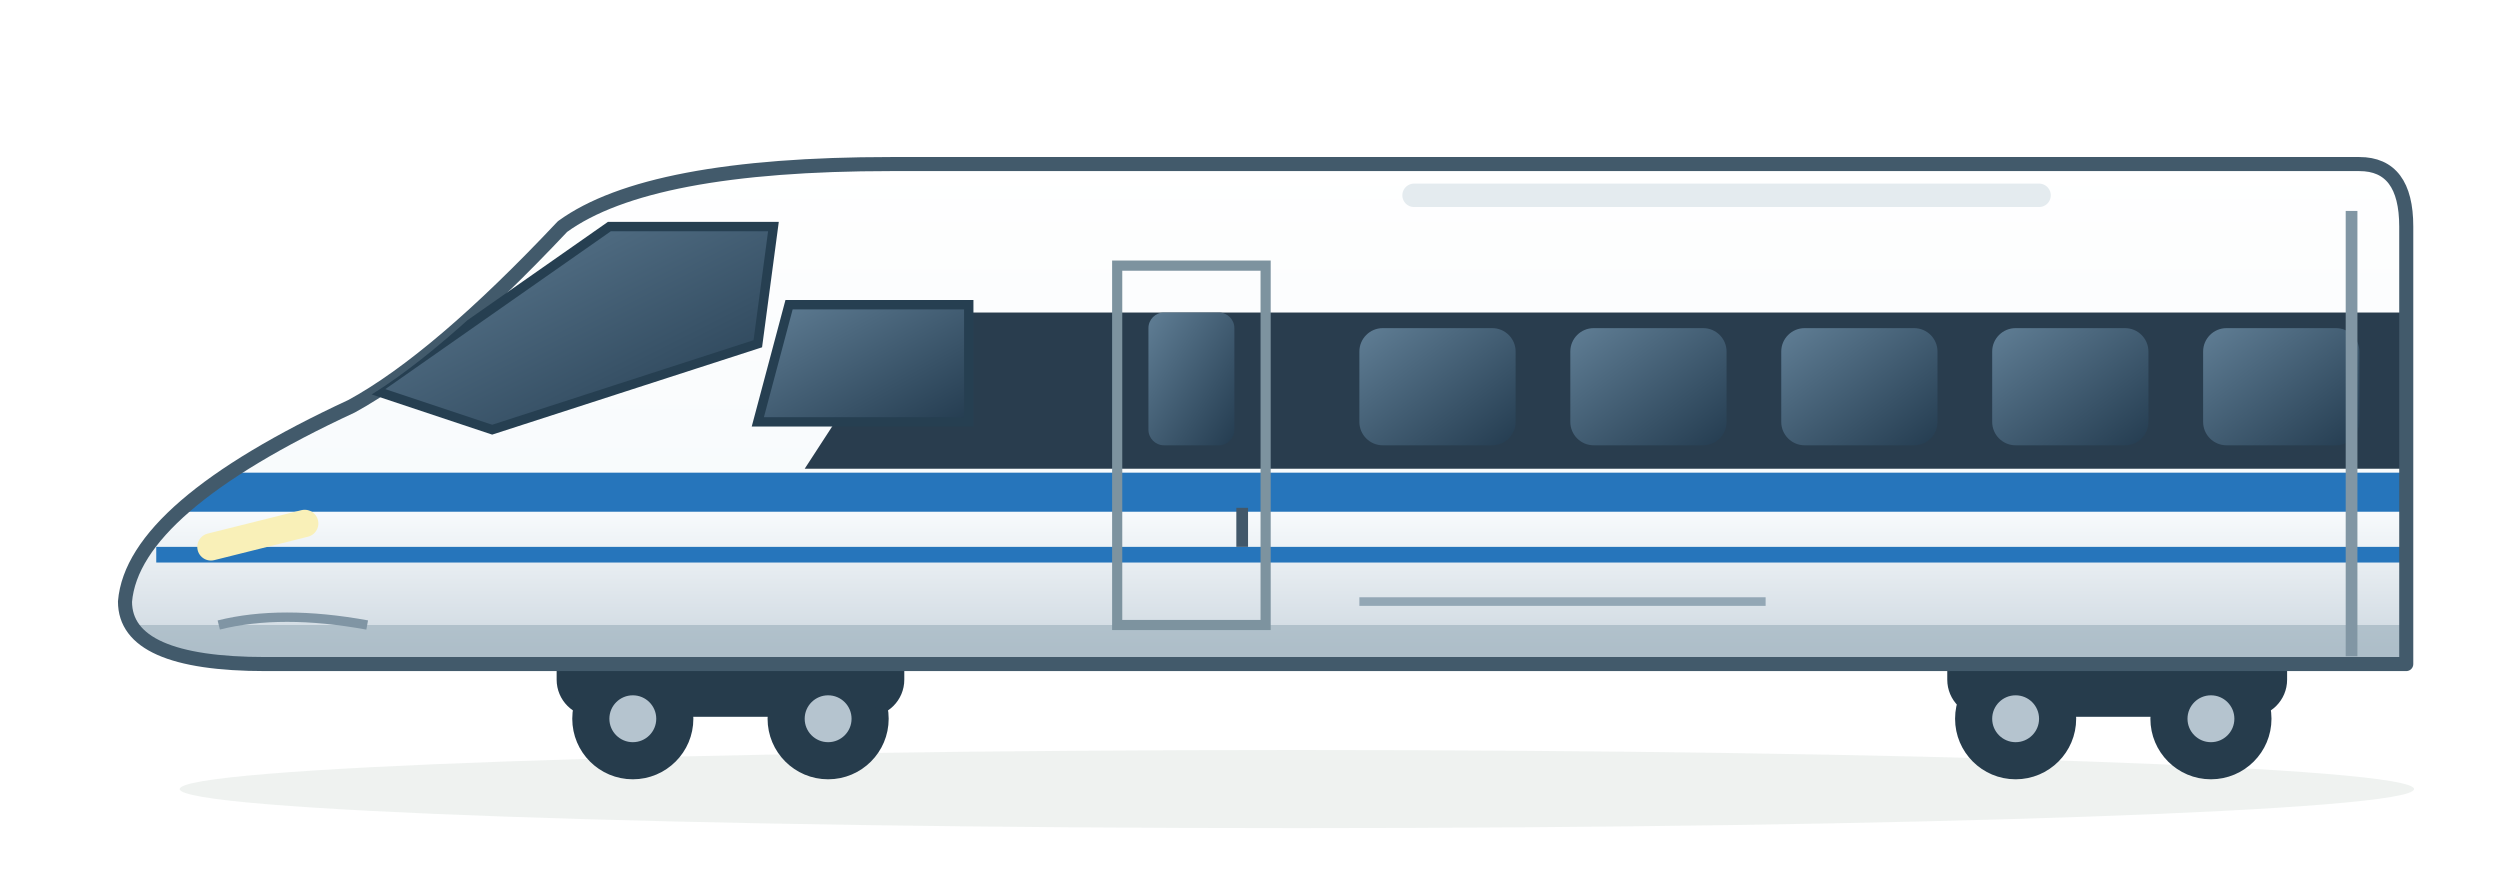
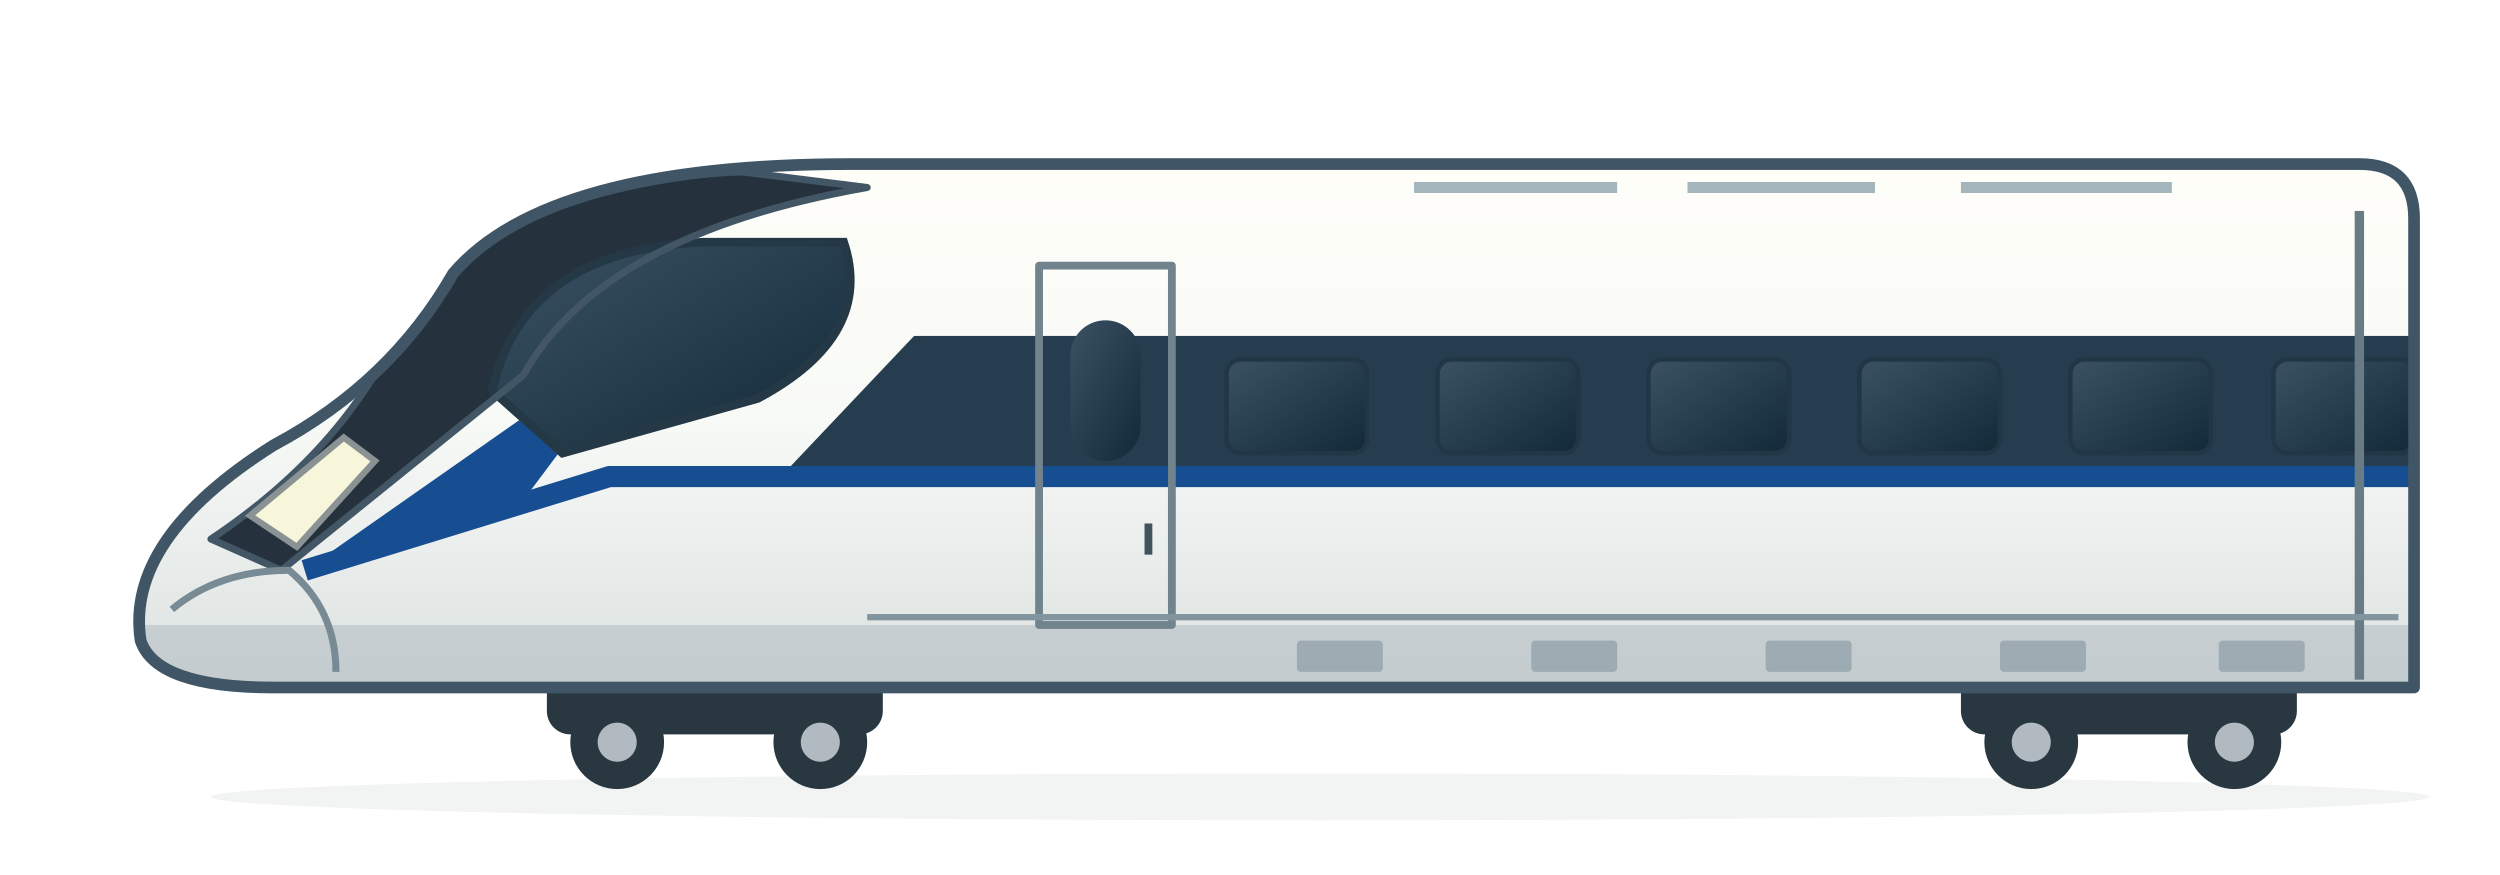
<svg xmlns="http://www.w3.org/2000/svg" viewBox="0 0 320 112" role="img" aria-labelledby="title desc">
  <defs>
    <linearGradient id="body" x1="0" y1="0" x2="0" y2="1">
-       <stop stop-color="#fff" />
-       <stop offset=".7" stop-color="#f7fafc" />
-       <stop offset="1" stop-color="#c9d4dd" />
+       <stop stop-color="#fffef9" />
+       <stop offset=".48" stop-color="#f8faf7" />
+       <stop offset="1" stop-color="#dbe1e1" />
+     </linearGradient>
+     <linearGradient id="noseSilver" x1="0" y1="0" x2="0" y2="1">
+       <stop stop-color="#d8e1e8" />
+       <stop offset=".55" stop-color="#b8c6d0" />
+       <stop offset="1" stop-color="#8b9fae" />
    </linearGradient>
    <linearGradient id="glass" x1="0" y1="0" x2="1" y2="1">
-       <stop stop-color="#607e95" />
-       <stop offset="1" stop-color="#243c50" />
+       <stop stop-color="#3b5264" />
+       <stop offset="1" stop-color="#122938" />
    </linearGradient>
    <clipPath id="car">
-       <path d="M16 77 Q17 65 45 52 Q56 46 72 29 Q83 21 114 21 H302 Q308 21 308 29 V85 H34 Q16 85 16 77Z" />
+       <path d="M18 82Q16 69 35 57Q50 49 58 35Q70 21 109 21H302Q309 21 309 28V88H35Q20 88 18 82Z" />
    </clipPath>
  </defs>
-   <ellipse cx="166" cy="101" rx="143" ry="5" fill="#315c42" opacity=".08" />
-   <g fill="#263c4c" stroke="#263c4c" stroke-width="1.5">
-     <rect x="72" y="81" width="43" height="10" rx="4" />
-     <rect x="250" y="81" width="42" height="10" rx="4" />
-     <circle cx="81" cy="92" r="7" />
-     <circle cx="106" cy="92" r="7" />
-     <circle cx="258" cy="92" r="7" />
-     <circle cx="283" cy="92" r="7" />
+   <ellipse cx="169" cy="102" rx="142" ry="3" fill="#315c42" opacity=".07" />
+   <g fill="#293740">
+     <rect x="70" y="84" width="43" height="10" rx="3" />
+     <rect x="251" y="84" width="43" height="10" rx="3" />
+     <circle cx="79" cy="95" r="6" />
+     <circle cx="105" cy="95" r="6" />
+     <circle cx="260" cy="95" r="6" />
+     <circle cx="286" cy="95" r="6" />
  </g>
-   <g fill="#b5c4cf">
-     <circle cx="81" cy="92" r="3" />
-     <circle cx="106" cy="92" r="3" />
-     <circle cx="258" cy="92" r="3" />
-     <circle cx="283" cy="92" r="3" />
+   <g fill="#b0bac0">
+     <circle cx="79" cy="95" r="2.5" />
+     <circle cx="105" cy="95" r="2.5" />
+     <circle cx="260" cy="95" r="2.5" />
+     <circle cx="286" cy="95" r="2.5" />
  </g>
-   <path d="M16 77 Q17 65 45 52 Q56 46 72 29 Q83 21 114 21 H302 Q308 21 308 29 V85 H34 Q16 85 16 77Z" fill="url(#body)" />
+   <path d="M18 82Q16 69 35 57Q50 49 58 35Q70 21 109 21H302Q309 21 309 28V88H35Q20 88 18 82Z" fill="url(#body)" />
  <g clip-path="url(#car)">
-     <path d="M10 80 H316 V90 H10Z" fill="#94a9b7" opacity=".55" />
-     <path d="M116 40 H316 V60 H103Z" fill="#293d4e" />
-     <path d="M15 63 H316" stroke="#2675bb" stroke-width="5" />
-     <path d="M20 71 H316" stroke="#2675bb" stroke-width="2" />
-     <rect x="174" y="42" width="20" height="15" rx="3" fill="url(#glass)" />
-     <rect x="201" y="42" width="20" height="15" rx="3" fill="url(#glass)" />
-     <rect x="228" y="42" width="20" height="15" rx="3" fill="url(#glass)" />
-     <rect x="255" y="42" width="20" height="15" rx="3" fill="url(#glass)" />
-     <rect x="282" y="42" width="20" height="15" rx="3" fill="url(#glass)" />
-     <path d="M143 34H162V80H143Z" fill="none" stroke="#7d939f" stroke-width="1.3" />
-     <rect x="147" y="40" width="11" height="17" rx="2" fill="url(#glass)" />
-     <path d="M159 65v5" stroke="#42586a" stroke-width="1.5" />
-     <path d="M301 27V84" stroke="#8196a4" stroke-width="1.5" />
-     <path d="M174 77H226" stroke="#93a7b5" stroke-width="1.1" />
+     <path d="M12 80H314V93H12Z" fill="#9daab1" opacity=".4" />
+     <path d="M117 43H312V62H99Z" fill="#253d4e" />
+     <path d="M39 73 78 61H314" fill="none" stroke="#174e92" stroke-width="2.7" stroke-linejoin="round" />
+     <path d="M39 73 69 52 79 48 67 64Z" fill="#174e92" />
+     <rect x="157" y="46" width="18" height="12" rx="1.8" fill="url(#glass)" stroke="#223746" stroke-width=".6" />
+     <rect x="184" y="46" width="18" height="12" rx="1.8" fill="url(#glass)" stroke="#223746" stroke-width=".6" />
+     <rect x="211" y="46" width="18" height="12" rx="1.8" fill="url(#glass)" stroke="#223746" stroke-width=".6" />
+     <rect x="238" y="46" width="18" height="12" rx="1.8" fill="url(#glass)" stroke="#223746" stroke-width=".6" />
+     <rect x="265" y="46" width="18" height="12" rx="1.8" fill="url(#glass)" stroke="#223746" stroke-width=".6" />
+     <rect x="291" y="46" width="18" height="12" rx="1.8" fill="url(#glass)" stroke="#223746" stroke-width=".6" />
+     <path d="M27 69Q45 57 52 40Q66 23 95 22L111 24Q77 30 67 48L36 73Z" fill="#25323d" />
+     <path d="M63 50Q67 32 90 31H108Q112 43 97 51L72 58Z" fill="url(#glass)" stroke="#253845" stroke-width="1.1" />
+     <path d="M27 69Q45 57 52 40Q66 23 95 22L111 24Q77 30 67 48L36 73Z" fill="none" stroke="#435665" stroke-width="0.9" stroke-linejoin="round" />
+     <path d="M32 66 44 56 48 59 38 70Z" fill="#f7f6db" stroke="#8a9293" stroke-width=".8" />
+     <path d="M133 34H150V80H133Z" fill="none" stroke="#71838c" stroke-width="1" stroke-linejoin="round" />
+     <rect x="137" y="41" width="9" height="18" rx="4.5" fill="url(#glass)" />
+     <path d="M147 67v4" fill="none" stroke="#41545e" stroke-width="1" stroke-linejoin="round" />
+     <path d="M302 27V87" fill="none" stroke="#697b84" stroke-width="1.2" stroke-linejoin="round" />
+     <path d="M111 79H307" fill="none" stroke="#82959f" stroke-width="0.8" stroke-linejoin="round" />
+     <rect x="166" y="82" width="11" height="4" rx=".5" fill="#83949e" opacity=".6" />
+     <rect x="196" y="82" width="11" height="4" rx=".5" fill="#83949e" opacity=".6" />
+     <rect x="226" y="82" width="11" height="4" rx=".5" fill="#83949e" opacity=".6" />
+     <rect x="256" y="82" width="11" height="4" rx=".5" fill="#83949e" opacity=".6" />
+     <rect x="284" y="82" width="11" height="4" rx=".5" fill="#83949e" opacity=".6" />
+     <path d="M181 24H207 M216 24H240 M251 24H278" fill="none" stroke="#a5b5bc" stroke-width="1.4" stroke-linejoin="round" />
+     <path d="M22 78Q28 73 37 73Q43 78 43 86" fill="none" stroke="#788a94" stroke-width="0.9" stroke-linejoin="round" />
  </g>
-   <path d="M16 77 Q17 65 45 52 Q56 46 72 29 Q83 21 114 21 H302 Q308 21 308 29 V85 H34 Q16 85 16 77Z" fill="none" stroke="#425a6b" stroke-width="1.8" stroke-linejoin="round" />
-   <g clip-path="url(#car)">
-     <path d="M48 50 78 29 H99 L97 44 63 55Z" fill="url(#glass)" stroke="#263f51" stroke-width="1.2" />
-     <path d="M101 39 H124 V54 H97Z" fill="url(#glass)" stroke="#263f51" stroke-width="1.2" />
-   </g>
-   <path d="M27 70l12-3" stroke="#f9f0b8" stroke-width="3.5" stroke-linecap="round" />
-   <path d="M28 80Q36 78 47 80" fill="none" stroke="#8095a4" stroke-width="1.2" />
-   <path d="M181 25H261" stroke="#e4ebef" stroke-width="3" stroke-linecap="round" />
+   <path d="M18 82Q16 69 35 57Q50 49 58 35Q70 21 109 21H302Q309 21 309 28V88H35Q20 88 18 82Z" fill="none" stroke="#405666" stroke-width="1.5" stroke-linejoin="round" />
</svg>
